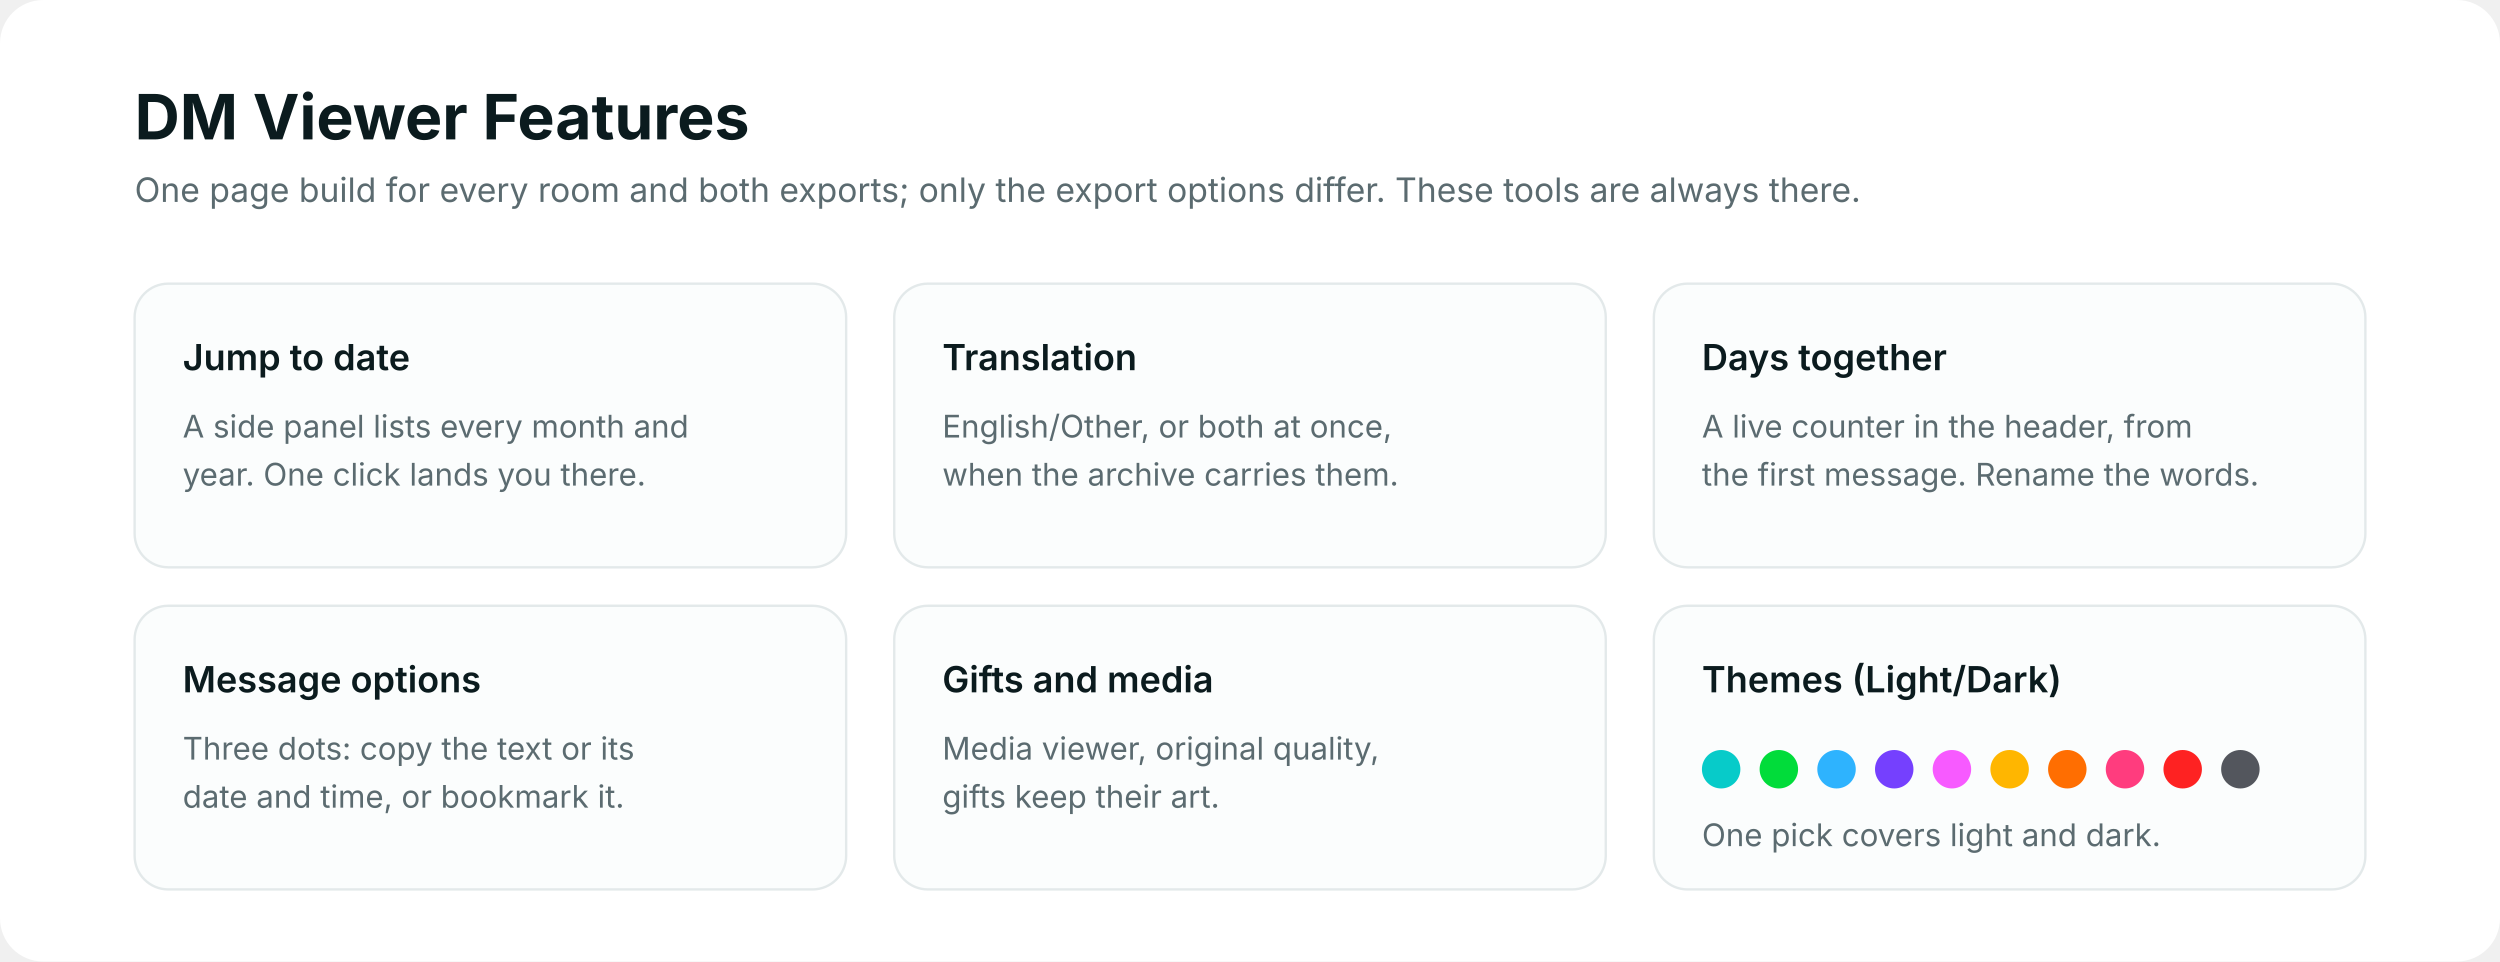
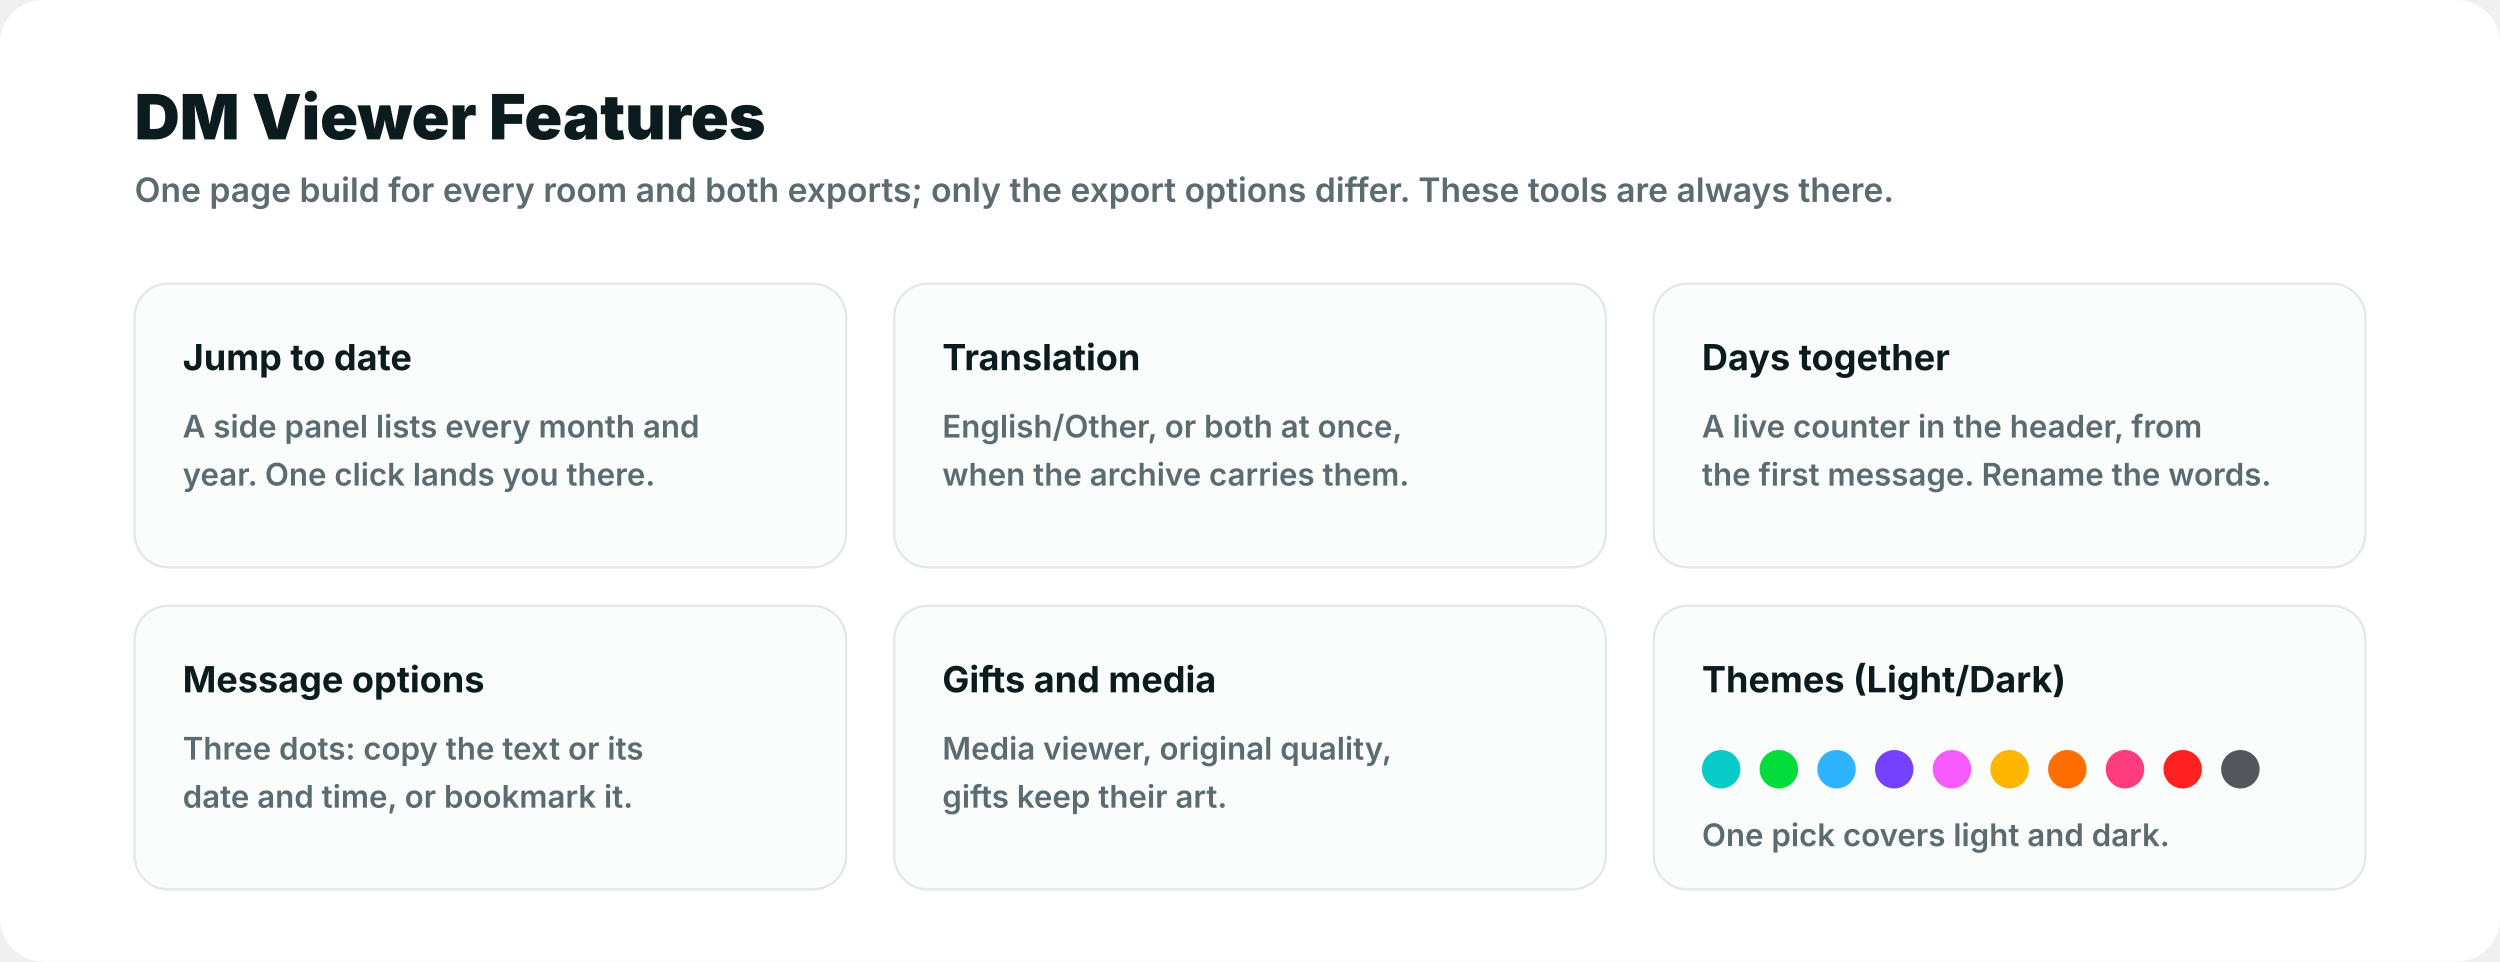
<svg xmlns="http://www.w3.org/2000/svg" viewBox="0 0 1040 400" width="1040" height="400" font-family="Segoe UI, Inter, Arial, sans-serif" role="img">
  <rect width="1040" height="400" rx="18" fill="#ffffff" />
-   <text x="56" y="58" font-size="26" fill="#0b1b1e" font-weight="700" text-anchor="start">DM Viewer Features</text>
-   <text x="56" y="84" font-size="14" fill="#5b6b70" font-weight="400" text-anchor="start">One page build for every room and both exports; only the export options differ. These tools are always there.</text>
+   <text x="56" y="58" font-size="26" fill="#0b1b1e" font-weight="900" text-anchor="start">DM Viewer Features</text>
+   <text x="56" y="84" font-size="14" fill="#5b6b70" font-weight="600" text-anchor="start">One page build for every room and both exports; only the export options differ. These tools are always there.</text>
  <rect x="56" y="118" width="296" height="118" rx="14" fill="#fbfdfd" stroke="#e3e9ea" />
-   <text x="76" y="154" font-size="15" fill="#0b1b1e" font-weight="600" text-anchor="start">Jump to date</text>
-   <text x="76" y="182" font-size="13" fill="#5b6b70" font-weight="400" text-anchor="start">A side panel lists every month and</text>
-   <text x="76" y="202" font-size="13" fill="#5b6b70" font-weight="400" text-anchor="start">year. One click lands you there.</text>
+   <text x="76" y="154" font-size="15" fill="#0b1b1e" font-weight="700" text-anchor="start">Jump to date</text>
+   <text x="76" y="182" font-size="13" fill="#5b6b70" font-weight="600" text-anchor="start">A side panel lists every month and</text>
+   <text x="76" y="202" font-size="13" fill="#5b6b70" font-weight="600" text-anchor="start">year. One click lands you there.</text>
  <rect x="372" y="118" width="296" height="118" rx="14" fill="#fbfdfd" stroke="#e3e9ea" />
-   <text x="392" y="154" font-size="15" fill="#0b1b1e" font-weight="600" text-anchor="start">Translation</text>
-   <text x="392" y="182" font-size="13" fill="#5b6b70" font-weight="400" text-anchor="start">English/Other, or both at once,</text>
-   <text x="392" y="202" font-size="13" fill="#5b6b70" font-weight="400" text-anchor="start">when the archive carries them.</text>
+   <text x="392" y="154" font-size="15" fill="#0b1b1e" font-weight="700" text-anchor="start">Translation</text>
+   <text x="392" y="182" font-size="13" fill="#5b6b70" font-weight="600" text-anchor="start">English/Other, or both at once,</text>
+   <text x="392" y="202" font-size="13" fill="#5b6b70" font-weight="600" text-anchor="start">when the archive carries them.</text>
  <rect x="688" y="118" width="296" height="118" rx="14" fill="#fbfdfd" stroke="#e3e9ea" />
-   <text x="708" y="154" font-size="15" fill="#0b1b1e" font-weight="600" text-anchor="start">Days together</text>
-   <text x="708" y="182" font-size="13" fill="#5b6b70" font-weight="400" text-anchor="start">A live counter in the header, from</text>
-   <text x="708" y="202" font-size="13" fill="#5b6b70" font-weight="400" text-anchor="start">the first message. Rename the words.</text>
+   <text x="708" y="154" font-size="15" fill="#0b1b1e" font-weight="700" text-anchor="start">Days together</text>
+   <text x="708" y="182" font-size="13" fill="#5b6b70" font-weight="600" text-anchor="start">A live counter in the header, from</text>
+   <text x="708" y="202" font-size="13" fill="#5b6b70" font-weight="600" text-anchor="start">the first message. Rename the words.</text>
  <rect x="56" y="252" width="296" height="118" rx="14" fill="#fbfdfd" stroke="#e3e9ea" />
-   <text x="76" y="288" font-size="15" fill="#0b1b1e" font-weight="600" text-anchor="start">Message options</text>
-   <text x="76" y="316" font-size="13" fill="#5b6b70" font-weight="400" text-anchor="start">Three dots: copy the text or its</text>
-   <text x="76" y="336" font-size="13" fill="#5b6b70" font-weight="400" text-anchor="start">date and time, or bookmark it.</text>
+   <text x="76" y="288" font-size="15" fill="#0b1b1e" font-weight="700" text-anchor="start">Message options</text>
+   <text x="76" y="316" font-size="13" fill="#5b6b70" font-weight="600" text-anchor="start">Three dots: copy the text or its</text>
+   <text x="76" y="336" font-size="13" fill="#5b6b70" font-weight="600" text-anchor="start">date and time, or bookmark it.</text>
  <rect x="372" y="252" width="296" height="118" rx="14" fill="#fbfdfd" stroke="#e3e9ea" />
-   <text x="392" y="288" font-size="15" fill="#0b1b1e" font-weight="600" text-anchor="start">Gifts and media</text>
-   <text x="392" y="316" font-size="13" fill="#5b6b70" font-weight="400" text-anchor="start">Media viewer, original quality,</text>
-   <text x="392" y="336" font-size="13" fill="#5b6b70" font-weight="400" text-anchor="start">gifts keep their art.</text>
+   <text x="392" y="288" font-size="15" fill="#0b1b1e" font-weight="700" text-anchor="start">Gifts and media</text>
+   <text x="392" y="316" font-size="13" fill="#5b6b70" font-weight="600" text-anchor="start">Media viewer, original quality,</text>
+   <text x="392" y="336" font-size="13" fill="#5b6b70" font-weight="600" text-anchor="start">gifts keep their art.</text>
  <rect x="688" y="252" width="296" height="118" rx="14" fill="#fbfdfd" stroke="#e3e9ea" />
-   <text x="708" y="288" font-size="15" fill="#0b1b1e" font-weight="600" text-anchor="start">Themes (Light/Dark)</text>
+   <text x="708" y="288" font-size="15" fill="#0b1b1e" font-weight="700" text-anchor="start">Themes (Light/Dark)</text>
  <circle cx="716" cy="320" r="8" fill="#07CBC9" />
  <circle cx="740" cy="320" r="8" fill="#01DC3A" />
  <circle cx="764" cy="320" r="8" fill="#2EB3FE" />
  <circle cx="788" cy="320" r="8" fill="#7540FE" />
  <circle cx="812" cy="320" r="8" fill="#F75AFF" />
  <circle cx="836" cy="320" r="8" fill="#FFB600" />
  <circle cx="860" cy="320" r="8" fill="#FF6E01" />
  <circle cx="884" cy="320" r="8" fill="#FF3C7E" />
  <circle cx="908" cy="320" r="8" fill="#FE2222" />
  <circle cx="932" cy="320" r="8" fill="#53565D" />
-   <text x="708" y="352" font-size="13" fill="#5b6b70" font-weight="400" text-anchor="start">One pick covers light and dark.</text>
+   <text x="708" y="352" font-size="13" fill="#5b6b70" font-weight="600" text-anchor="start">One pick covers light and dark.</text>
</svg>
